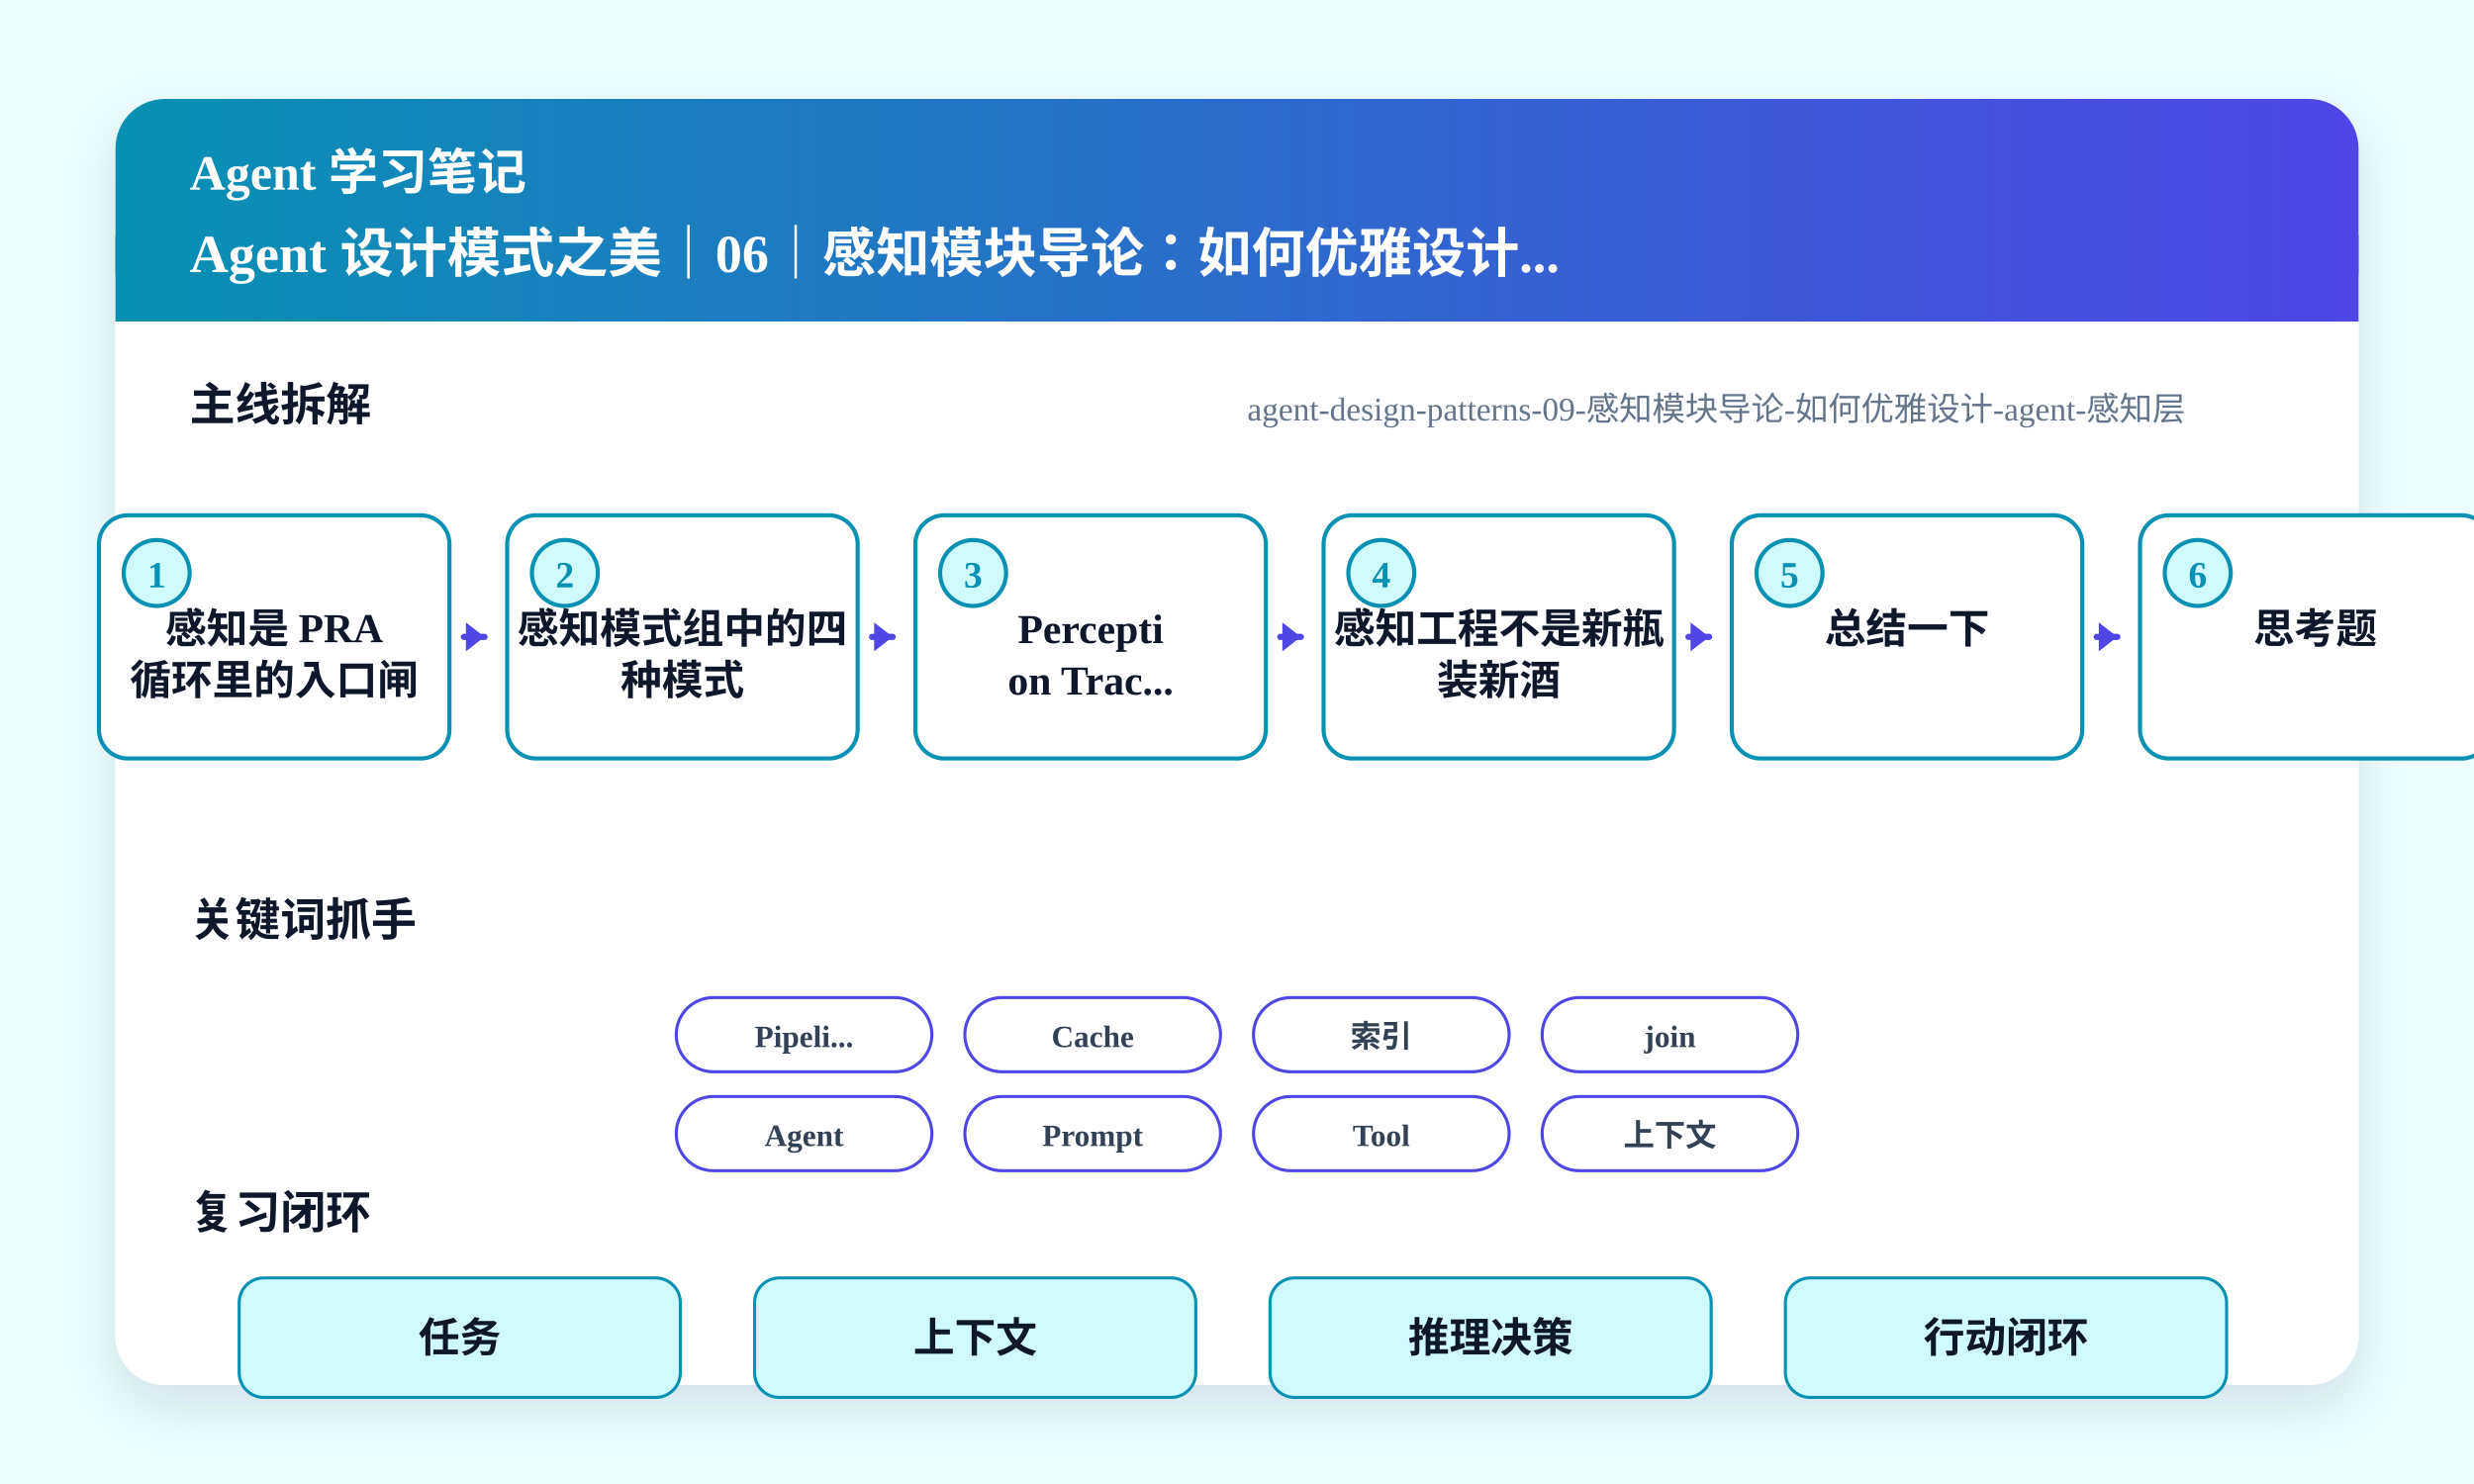
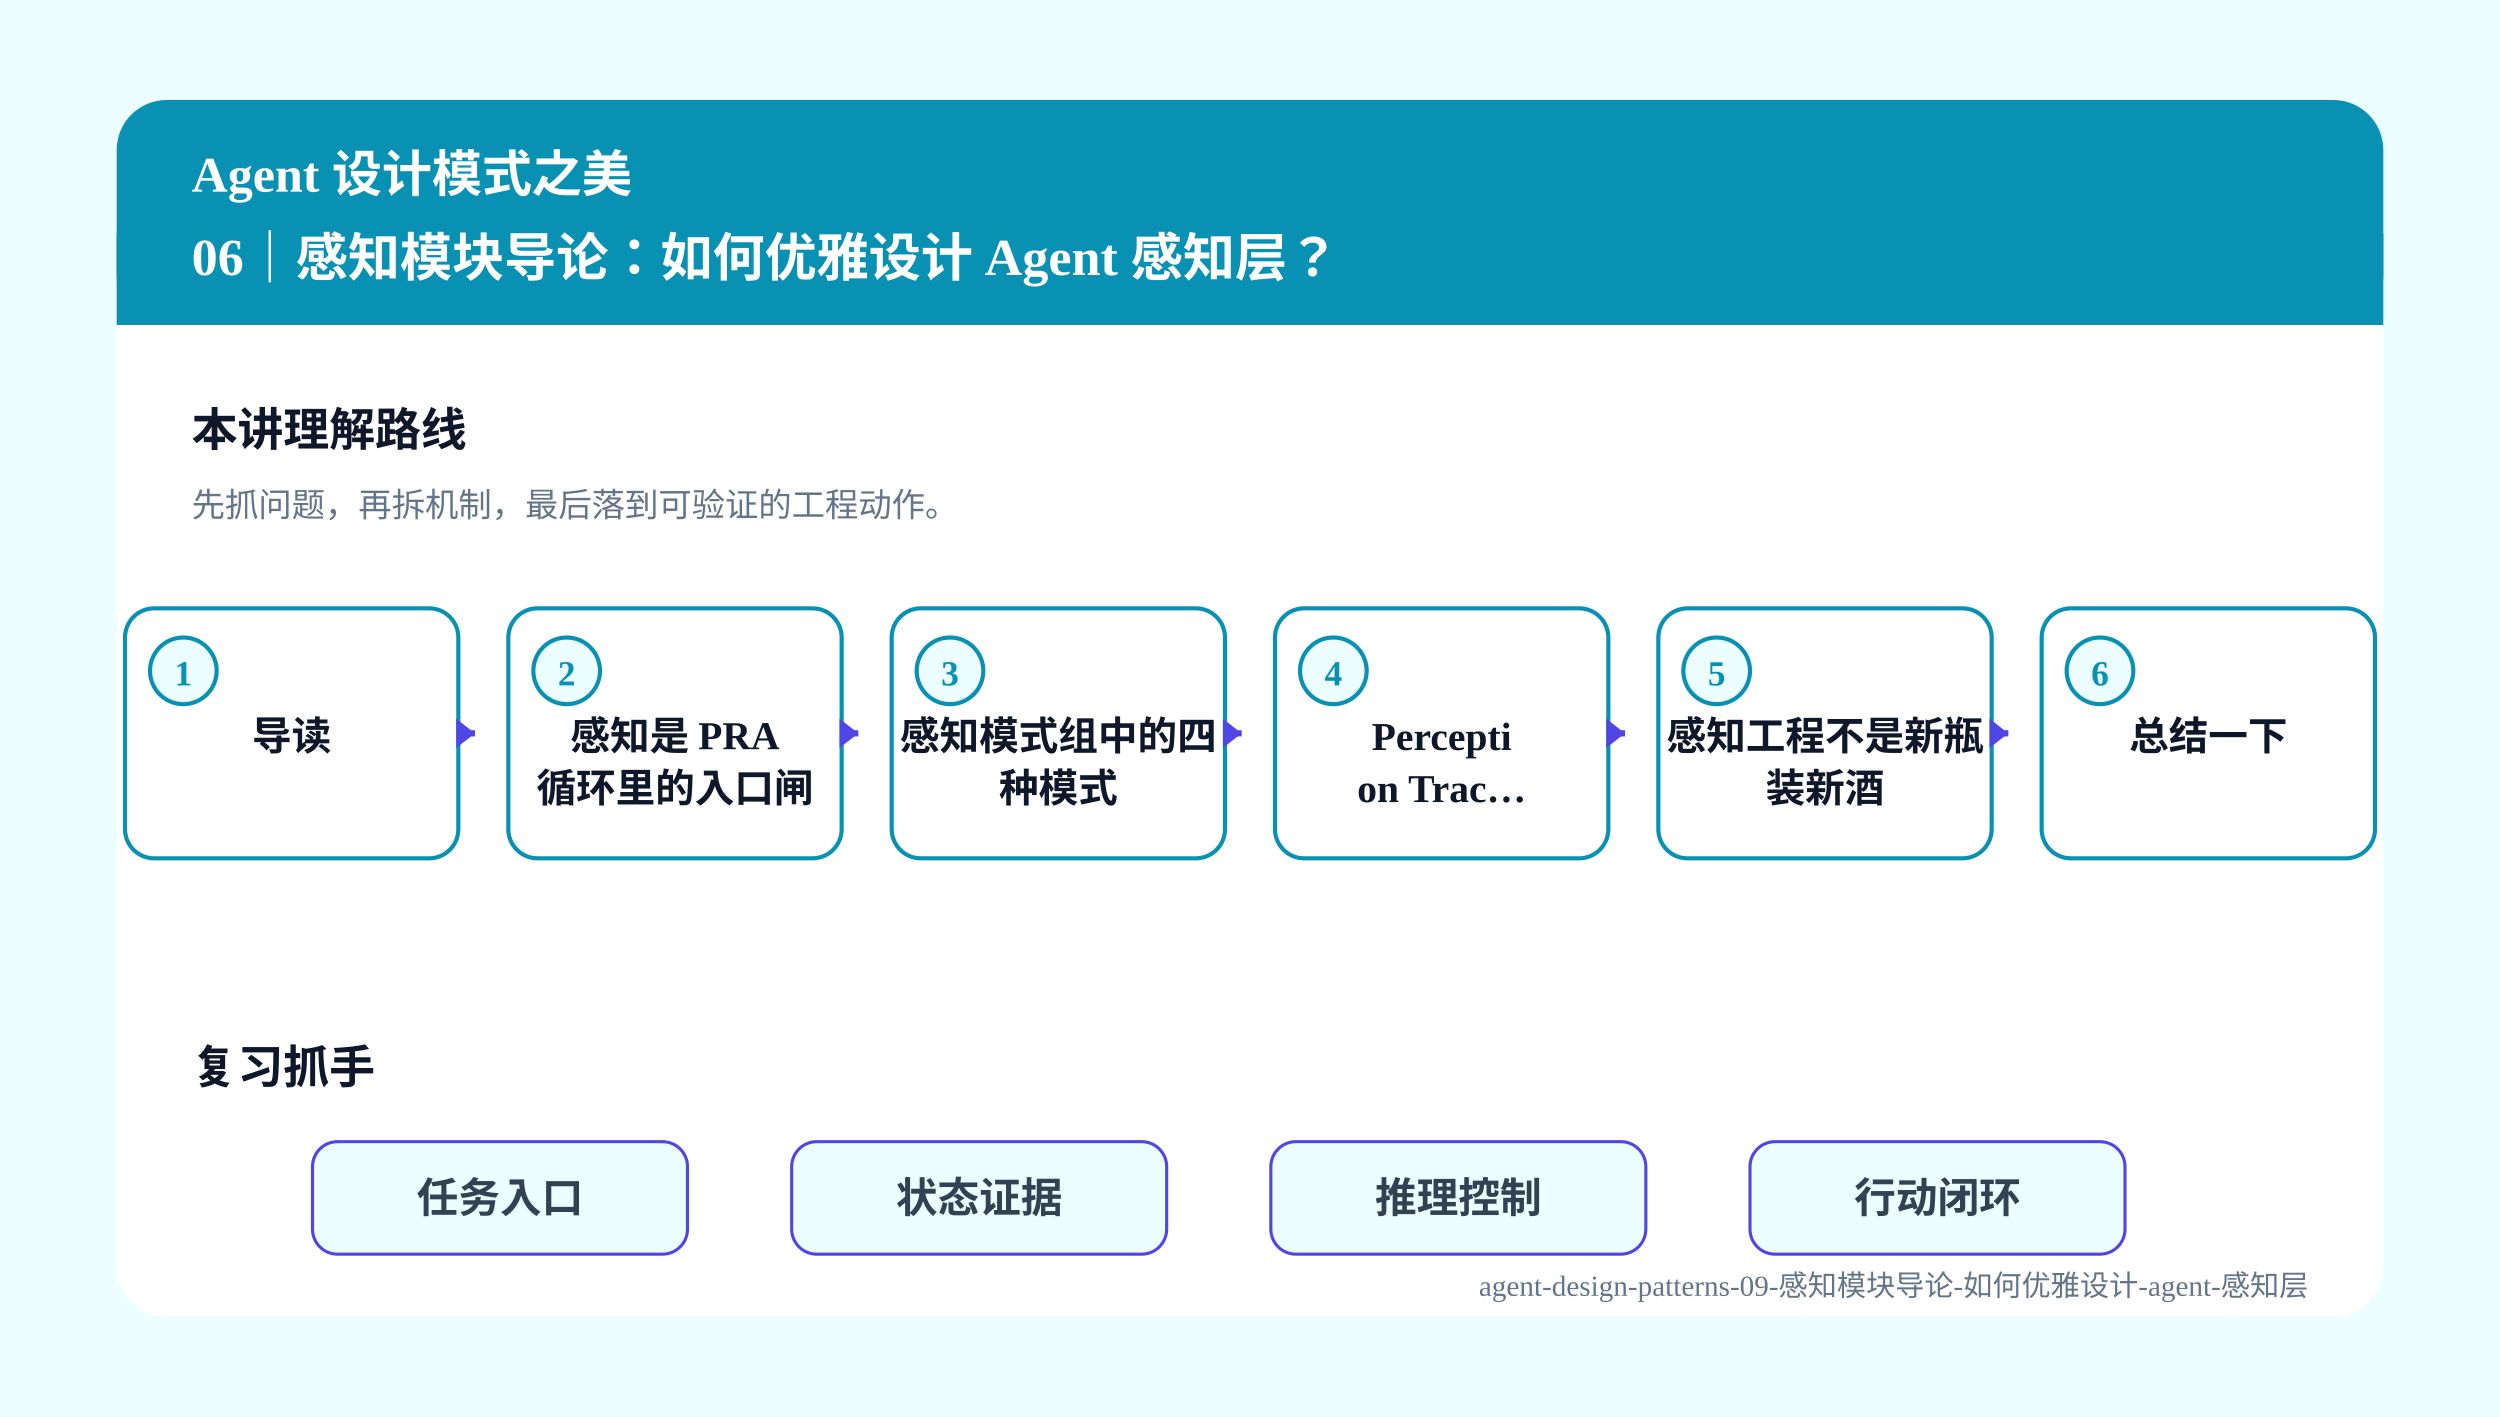
- <svg xmlns="http://www.w3.org/2000/svg" width="1200" height="720" viewBox="0 0 1200 720" role="img" aria-labelledby="title desc">
-   <defs>
-     <linearGradient id="header" x1="0" y1="0" x2="1" y2="0">
-       <stop offset="0%" stop-color="#0891b2" />
-       <stop offset="100%" stop-color="#4f46e5" />
-     </linearGradient>
-     <filter id="shadow" x="-20%" y="-20%" width="140%" height="140%">
-       <feDropShadow dx="0" dy="10" stdDeviation="12" flood-color="#0f172a" flood-opacity="0.12" />
-     </filter>
-   </defs>
-   <rect width="1200" height="720" rx="0" fill="#ecfeff" />
-   <rect x="56" y="48" width="1088" height="624" rx="24" fill="#ffffff" filter="url(#shadow)" />
-   <rect x="56" y="48" width="1088" height="108" rx="24" fill="url(#header)" />
-   <rect x="56" y="114" width="1088" height="42" fill="url(#header)" />
-   <text x="92" y="92" font-size="24" font-weight="800" fill="#ffffff">Agent 学习笔记</text>
-   <text x="92" y="132" text-anchor="start" font-size="26" font-weight="750" fill="#ffffff">Agent 设计模式之美｜06｜感知模块导论：如何优雅设计...</text>
-   <text x="92" y="204" font-size="22" font-weight="700" fill="#0f172a">主线拆解</text>
-   <text x="1060" y="204" text-anchor="end" font-size="16" fill="#64748b">agent-design-patterns-09-感知模块导论-如何优雅设计-agent-感知层</text>
-   <rect x="48" y="250" width="170" height="118" rx="14" fill="#ffffff" stroke="#0891b2" stroke-width="2" />
-   <circle cx="76" cy="278" r="16" fill="#cffafe" stroke="#0891b2" stroke-width="2" />
-   <text x="76" y="285" text-anchor="middle" font-size="18" font-weight="700" fill="#0891b2">1</text>
-   <text x="133" y="312" text-anchor="middle" font-size="20" font-weight="650" fill="#0f172a">感知是 PRA </text>
-   <text x="133" y="337" text-anchor="middle" font-size="20" font-weight="650" fill="#0f172a">循环里的入口闸</text>
-   <path d="M 225 309 H 235" stroke="#4f46e5" stroke-width="3" stroke-linecap="round" />
-   <path d="M 235 309 l -9 -7 v 14 z" fill="#4f46e5" />
-   <rect x="246" y="250" width="170" height="118" rx="14" fill="#ffffff" stroke="#0891b2" stroke-width="2" />
-   <circle cx="274" cy="278" r="16" fill="#cffafe" stroke="#0891b2" stroke-width="2" />
-   <text x="274" y="285" text-anchor="middle" font-size="18" font-weight="700" fill="#0891b2">2</text>
-   <text x="331" y="312" text-anchor="middle" font-size="20" font-weight="650" fill="#0f172a">感知模式组中的四</text>
-   <text x="331" y="337" text-anchor="middle" font-size="20" font-weight="650" fill="#0f172a">种模式</text>
-   <path d="M 423 309 H 433" stroke="#4f46e5" stroke-width="3" stroke-linecap="round" />
-   <path d="M 433 309 l -9 -7 v 14 z" fill="#4f46e5" />
-   <rect x="444" y="250" width="170" height="118" rx="14" fill="#ffffff" stroke="#0891b2" stroke-width="2" />
-   <circle cx="472" cy="278" r="16" fill="#cffafe" stroke="#0891b2" stroke-width="2" />
-   <text x="472" y="285" text-anchor="middle" font-size="18" font-weight="700" fill="#0891b2">3</text>
-   <text x="529" y="312" text-anchor="middle" font-size="20" font-weight="650" fill="#0f172a">Percepti</text>
-   <text x="529" y="337" text-anchor="middle" font-size="20" font-weight="650" fill="#0f172a">on Trac...</text>
-   <path d="M 621 309 H 631" stroke="#4f46e5" stroke-width="3" stroke-linecap="round" />
-   <path d="M 631 309 l -9 -7 v 14 z" fill="#4f46e5" />
-   <rect x="642" y="250" width="170" height="118" rx="14" fill="#ffffff" stroke="#0891b2" stroke-width="2" />
-   <circle cx="670" cy="278" r="16" fill="#cffafe" stroke="#0891b2" stroke-width="2" />
-   <text x="670" y="285" text-anchor="middle" font-size="18" font-weight="700" fill="#0891b2">4</text>
-   <text x="727" y="312" text-anchor="middle" font-size="20" font-weight="650" fill="#0f172a">感知工程不是新瓶</text>
-   <text x="727" y="337" text-anchor="middle" font-size="20" font-weight="650" fill="#0f172a">装新酒</text>
-   <path d="M 819 309 H 829" stroke="#4f46e5" stroke-width="3" stroke-linecap="round" />
-   <path d="M 829 309 l -9 -7 v 14 z" fill="#4f46e5" />
-   <rect x="840" y="250" width="170" height="118" rx="14" fill="#ffffff" stroke="#0891b2" stroke-width="2" />
-   <circle cx="868" cy="278" r="16" fill="#cffafe" stroke="#0891b2" stroke-width="2" />
-   <text x="868" y="285" text-anchor="middle" font-size="18" font-weight="700" fill="#0891b2">5</text>
-   <text x="925" y="312" text-anchor="middle" font-size="20" font-weight="650" fill="#0f172a">总结一下</text>
-   <path d="M 1017 309 H 1027" stroke="#4f46e5" stroke-width="3" stroke-linecap="round" />
-   <path d="M 1027 309 l -9 -7 v 14 z" fill="#4f46e5" />
-   <rect x="1038" y="250" width="170" height="118" rx="14" fill="#ffffff" stroke="#0891b2" stroke-width="2" />
-   <circle cx="1066" cy="278" r="16" fill="#cffafe" stroke="#0891b2" stroke-width="2" />
-   <text x="1066" y="285" text-anchor="middle" font-size="18" font-weight="700" fill="#0891b2">6</text>
-   <text x="1123" y="312" text-anchor="middle" font-size="20" font-weight="650" fill="#0f172a">思考题</text>
-   <text x="92" y="454" font-size="22" font-weight="700" fill="#0f172a">关键词抓手</text>
-   <rect x="328" y="484" width="124" height="36" rx="18" fill="#ffffff" stroke="#4f46e5" stroke-width="1.5" />
-   <text x="390" y="508" text-anchor="middle" font-size="15" font-weight="600" fill="#334155">Pipeli...</text>
-   <rect x="468" y="484" width="124" height="36" rx="18" fill="#ffffff" stroke="#4f46e5" stroke-width="1.5" />
-   <text x="530" y="508" text-anchor="middle" font-size="15" font-weight="600" fill="#334155">Cache</text>
-   <rect x="608" y="484" width="124" height="36" rx="18" fill="#ffffff" stroke="#4f46e5" stroke-width="1.5" />
-   <text x="670" y="508" text-anchor="middle" font-size="15" font-weight="600" fill="#334155">索引</text>
-   <rect x="748" y="484" width="124" height="36" rx="18" fill="#ffffff" stroke="#4f46e5" stroke-width="1.5" />
-   <text x="810" y="508" text-anchor="middle" font-size="15" font-weight="600" fill="#334155">join</text>
-   <rect x="328" y="532" width="124" height="36" rx="18" fill="#ffffff" stroke="#4f46e5" stroke-width="1.5" />
-   <text x="390" y="556" text-anchor="middle" font-size="15" font-weight="600" fill="#334155">Agent</text>
-   <rect x="468" y="532" width="124" height="36" rx="18" fill="#ffffff" stroke="#4f46e5" stroke-width="1.5" />
-   <text x="530" y="556" text-anchor="middle" font-size="15" font-weight="600" fill="#334155">Prompt</text>
-   <rect x="608" y="532" width="124" height="36" rx="18" fill="#ffffff" stroke="#4f46e5" stroke-width="1.5" />
-   <text x="670" y="556" text-anchor="middle" font-size="15" font-weight="600" fill="#334155">Tool</text>
-   <rect x="748" y="532" width="124" height="36" rx="18" fill="#ffffff" stroke="#4f46e5" stroke-width="1.5" />
-   <text x="810" y="556" text-anchor="middle" font-size="15" font-weight="600" fill="#334155">上下文</text>
-   <text x="92" y="596" font-size="22" font-weight="700" fill="#0f172a">复习闭环</text>
-   <rect x="116" y="620" width="214" height="58" rx="12" fill="#cffafe" stroke="#0891b2" stroke-width="1.5" />
-   <text x="223" y="656" text-anchor="middle" font-size="20" font-weight="700" fill="#0f172a">任务</text>
-   <rect x="366" y="620" width="214" height="58" rx="12" fill="#cffafe" stroke="#0891b2" stroke-width="1.5" />
-   <text x="473" y="656" text-anchor="middle" font-size="20" font-weight="700" fill="#0f172a">上下文</text>
-   <rect x="616" y="620" width="214" height="58" rx="12" fill="#cffafe" stroke="#0891b2" stroke-width="1.5" />
-   <text x="723" y="656" text-anchor="middle" font-size="20" font-weight="700" fill="#0f172a">推理决策</text>
-   <rect x="866" y="620" width="214" height="58" rx="12" fill="#cffafe" stroke="#0891b2" stroke-width="1.5" />
-   <text x="973" y="656" text-anchor="middle" font-size="20" font-weight="700" fill="#0f172a">行动闭环</text>
+ <svg xmlns="http://www.w3.org/2000/svg" width="1200" height="680" viewBox="0 0 1200 680" role="img">
+   <rect width="1200" height="680" fill="#ecfeff" />
+   <rect x="56" y="48" width="1088" height="584" rx="24" fill="#ffffff" />
+   <rect x="56" y="48" width="1088" height="108" rx="24" fill="#0891b2" />
+   <rect x="56" y="112" width="1088" height="44" fill="#0891b2" />
+   <text x="92" y="92" font-size="24" font-weight="800" fill="#fff">Agent 设计模式之美</text>
+   <text x="92" y="132" text-anchor="start" font-size="25" font-weight="700" fill="#fff">06｜感知模块导论：如何优雅设计 Agent 感知层？</text>
+   <text x="92" y="214" font-size="22" font-weight="800" fill="#0f172a">本讲理解路线</text>
+   <text x="92" y="248" font-size="16" fill="#64748b">先抓问题，再拆机制，最后落到可验证的工程动作。</text>
+   <rect x="60" y="292" width="160" height="120" rx="14" fill="#fff" stroke="#0891b2" stroke-width="2" />
+   <circle cx="88" cy="322" r="16" fill="#ecfeff" stroke="#0891b2" stroke-width="2" />
+   <text x="88" y="329" text-anchor="middle" font-size="17" font-weight="700" fill="#0891b2">1</text>
+   <text x="140" y="360" text-anchor="middle" font-size="19" font-weight="700" fill="#0f172a">导读</text>
+   <path d="M 226 352 H 228" stroke="#4f46e5" stroke-width="3" />
+   <path d="M 228 352 l -9 -7 v14 z" fill="#4f46e5" />
+   <rect x="244" y="292" width="160" height="120" rx="14" fill="#fff" stroke="#0891b2" stroke-width="2" />
+   <circle cx="272" cy="322" r="16" fill="#ecfeff" stroke="#0891b2" stroke-width="2" />
+   <text x="272" y="329" text-anchor="middle" font-size="17" font-weight="700" fill="#0891b2">2</text>
+   <text x="324" y="360" text-anchor="middle" font-size="19" font-weight="700" fill="#0f172a">感知是 PRA </text>
+   <text x="324" y="385" text-anchor="middle" font-size="19" font-weight="700" fill="#0f172a">循环里的入口闸</text>
+   <path d="M 410 352 H 412" stroke="#4f46e5" stroke-width="3" />
+   <path d="M 412 352 l -9 -7 v14 z" fill="#4f46e5" />
+   <rect x="428" y="292" width="160" height="120" rx="14" fill="#fff" stroke="#0891b2" stroke-width="2" />
+   <circle cx="456" cy="322" r="16" fill="#ecfeff" stroke="#0891b2" stroke-width="2" />
+   <text x="456" y="329" text-anchor="middle" font-size="17" font-weight="700" fill="#0891b2">3</text>
+   <text x="508" y="360" text-anchor="middle" font-size="19" font-weight="700" fill="#0f172a">感知模式组中的四</text>
+   <text x="508" y="385" text-anchor="middle" font-size="19" font-weight="700" fill="#0f172a">种模式</text>
+   <path d="M 594 352 H 596" stroke="#4f46e5" stroke-width="3" />
+   <path d="M 596 352 l -9 -7 v14 z" fill="#4f46e5" />
+   <rect x="612" y="292" width="160" height="120" rx="14" fill="#fff" stroke="#0891b2" stroke-width="2" />
+   <circle cx="640" cy="322" r="16" fill="#ecfeff" stroke="#0891b2" stroke-width="2" />
+   <text x="640" y="329" text-anchor="middle" font-size="17" font-weight="700" fill="#0891b2">4</text>
+   <text x="692" y="360" text-anchor="middle" font-size="19" font-weight="700" fill="#0f172a">Percepti</text>
+   <text x="692" y="385" text-anchor="middle" font-size="19" font-weight="700" fill="#0f172a">on Trac…</text>
+   <path d="M 778 352 H 780" stroke="#4f46e5" stroke-width="3" />
+   <path d="M 780 352 l -9 -7 v14 z" fill="#4f46e5" />
+   <rect x="796" y="292" width="160" height="120" rx="14" fill="#fff" stroke="#0891b2" stroke-width="2" />
+   <circle cx="824" cy="322" r="16" fill="#ecfeff" stroke="#0891b2" stroke-width="2" />
+   <text x="824" y="329" text-anchor="middle" font-size="17" font-weight="700" fill="#0891b2">5</text>
+   <text x="876" y="360" text-anchor="middle" font-size="19" font-weight="700" fill="#0f172a">感知工程不是新瓶</text>
+   <text x="876" y="385" text-anchor="middle" font-size="19" font-weight="700" fill="#0f172a">装新酒</text>
+   <path d="M 962 352 H 964" stroke="#4f46e5" stroke-width="3" />
+   <path d="M 964 352 l -9 -7 v14 z" fill="#4f46e5" />
+   <rect x="980" y="292" width="160" height="120" rx="14" fill="#fff" stroke="#0891b2" stroke-width="2" />
+   <circle cx="1008" cy="322" r="16" fill="#ecfeff" stroke="#0891b2" stroke-width="2" />
+   <text x="1008" y="329" text-anchor="middle" font-size="17" font-weight="700" fill="#0891b2">6</text>
+   <text x="1060" y="360" text-anchor="middle" font-size="19" font-weight="700" fill="#0f172a">总结一下</text>
+   <text x="92" y="520" font-size="22" font-weight="800" fill="#0f172a">复习抓手</text>
+   <rect x="150" y="548" width="180" height="54" rx="12" fill="#ecfeff" stroke="#4f46e5" stroke-width="1.5" />
+   <text x="240" y="582" text-anchor="middle" font-size="20" font-weight="700" fill="#334155">任务入口</text>
+   <rect x="380" y="548" width="180" height="54" rx="12" fill="#ecfeff" stroke="#4f46e5" stroke-width="1.5" />
+   <text x="470" y="582" text-anchor="middle" font-size="20" font-weight="700" fill="#334155">状态证据</text>
+   <rect x="610" y="548" width="180" height="54" rx="12" fill="#ecfeff" stroke="#4f46e5" stroke-width="1.5" />
+   <text x="700" y="582" text-anchor="middle" font-size="20" font-weight="700" fill="#334155">推理控制</text>
+   <rect x="840" y="548" width="180" height="54" rx="12" fill="#ecfeff" stroke="#4f46e5" stroke-width="1.5" />
+   <text x="930" y="582" text-anchor="middle" font-size="20" font-weight="700" fill="#334155">行动闭环</text>
+   <text x="1108" y="622" text-anchor="end" font-size="14" fill="#64748b">agent-design-patterns-09-感知模块导论-如何优雅设计-agent-感知层</text>
</svg>
